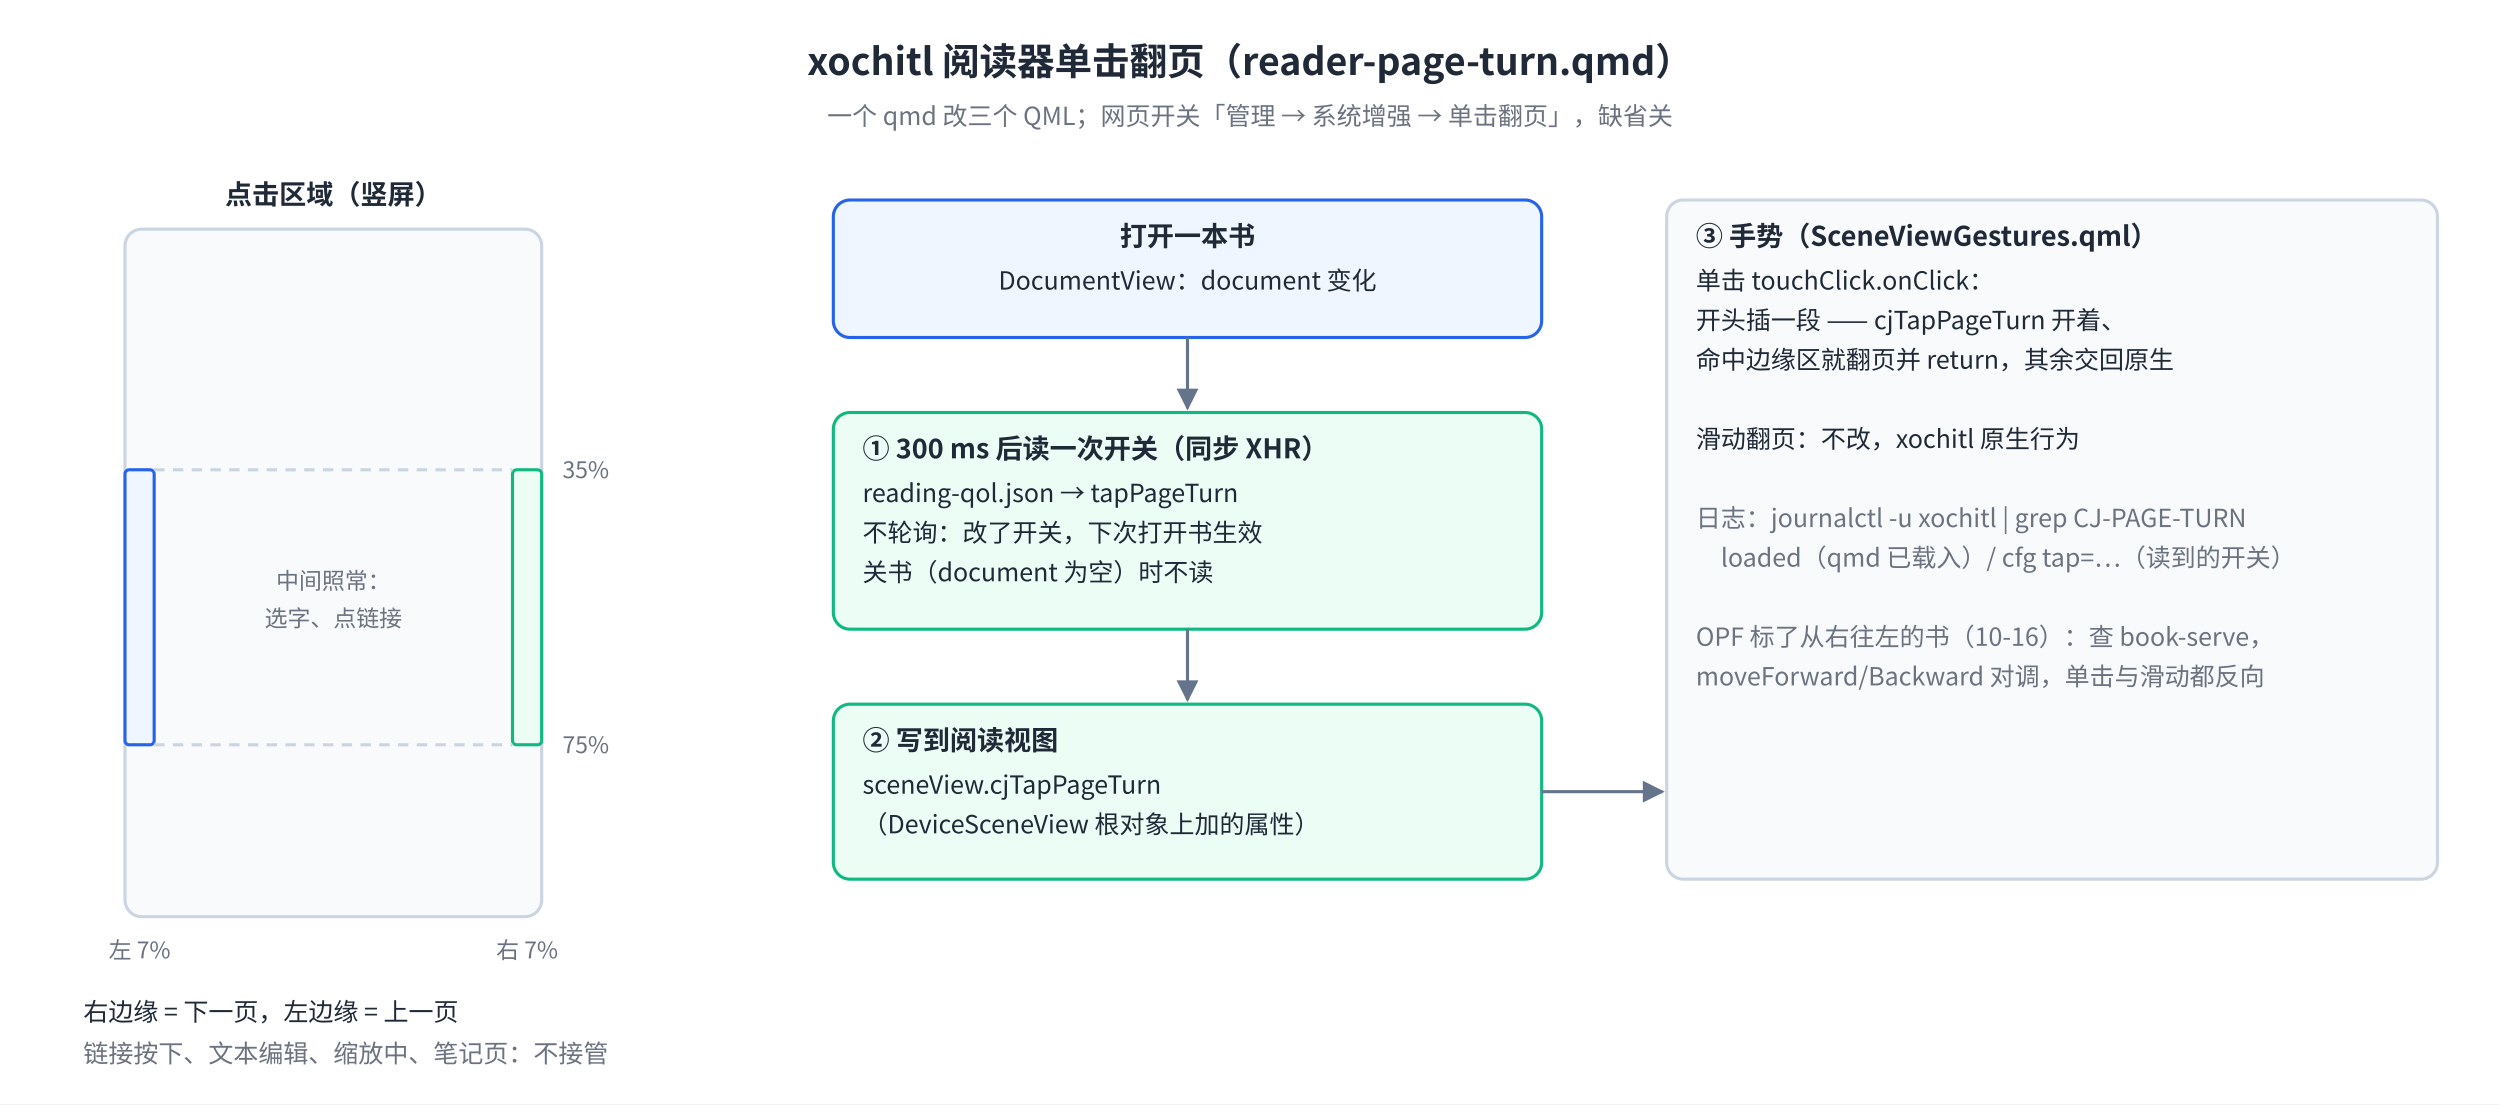
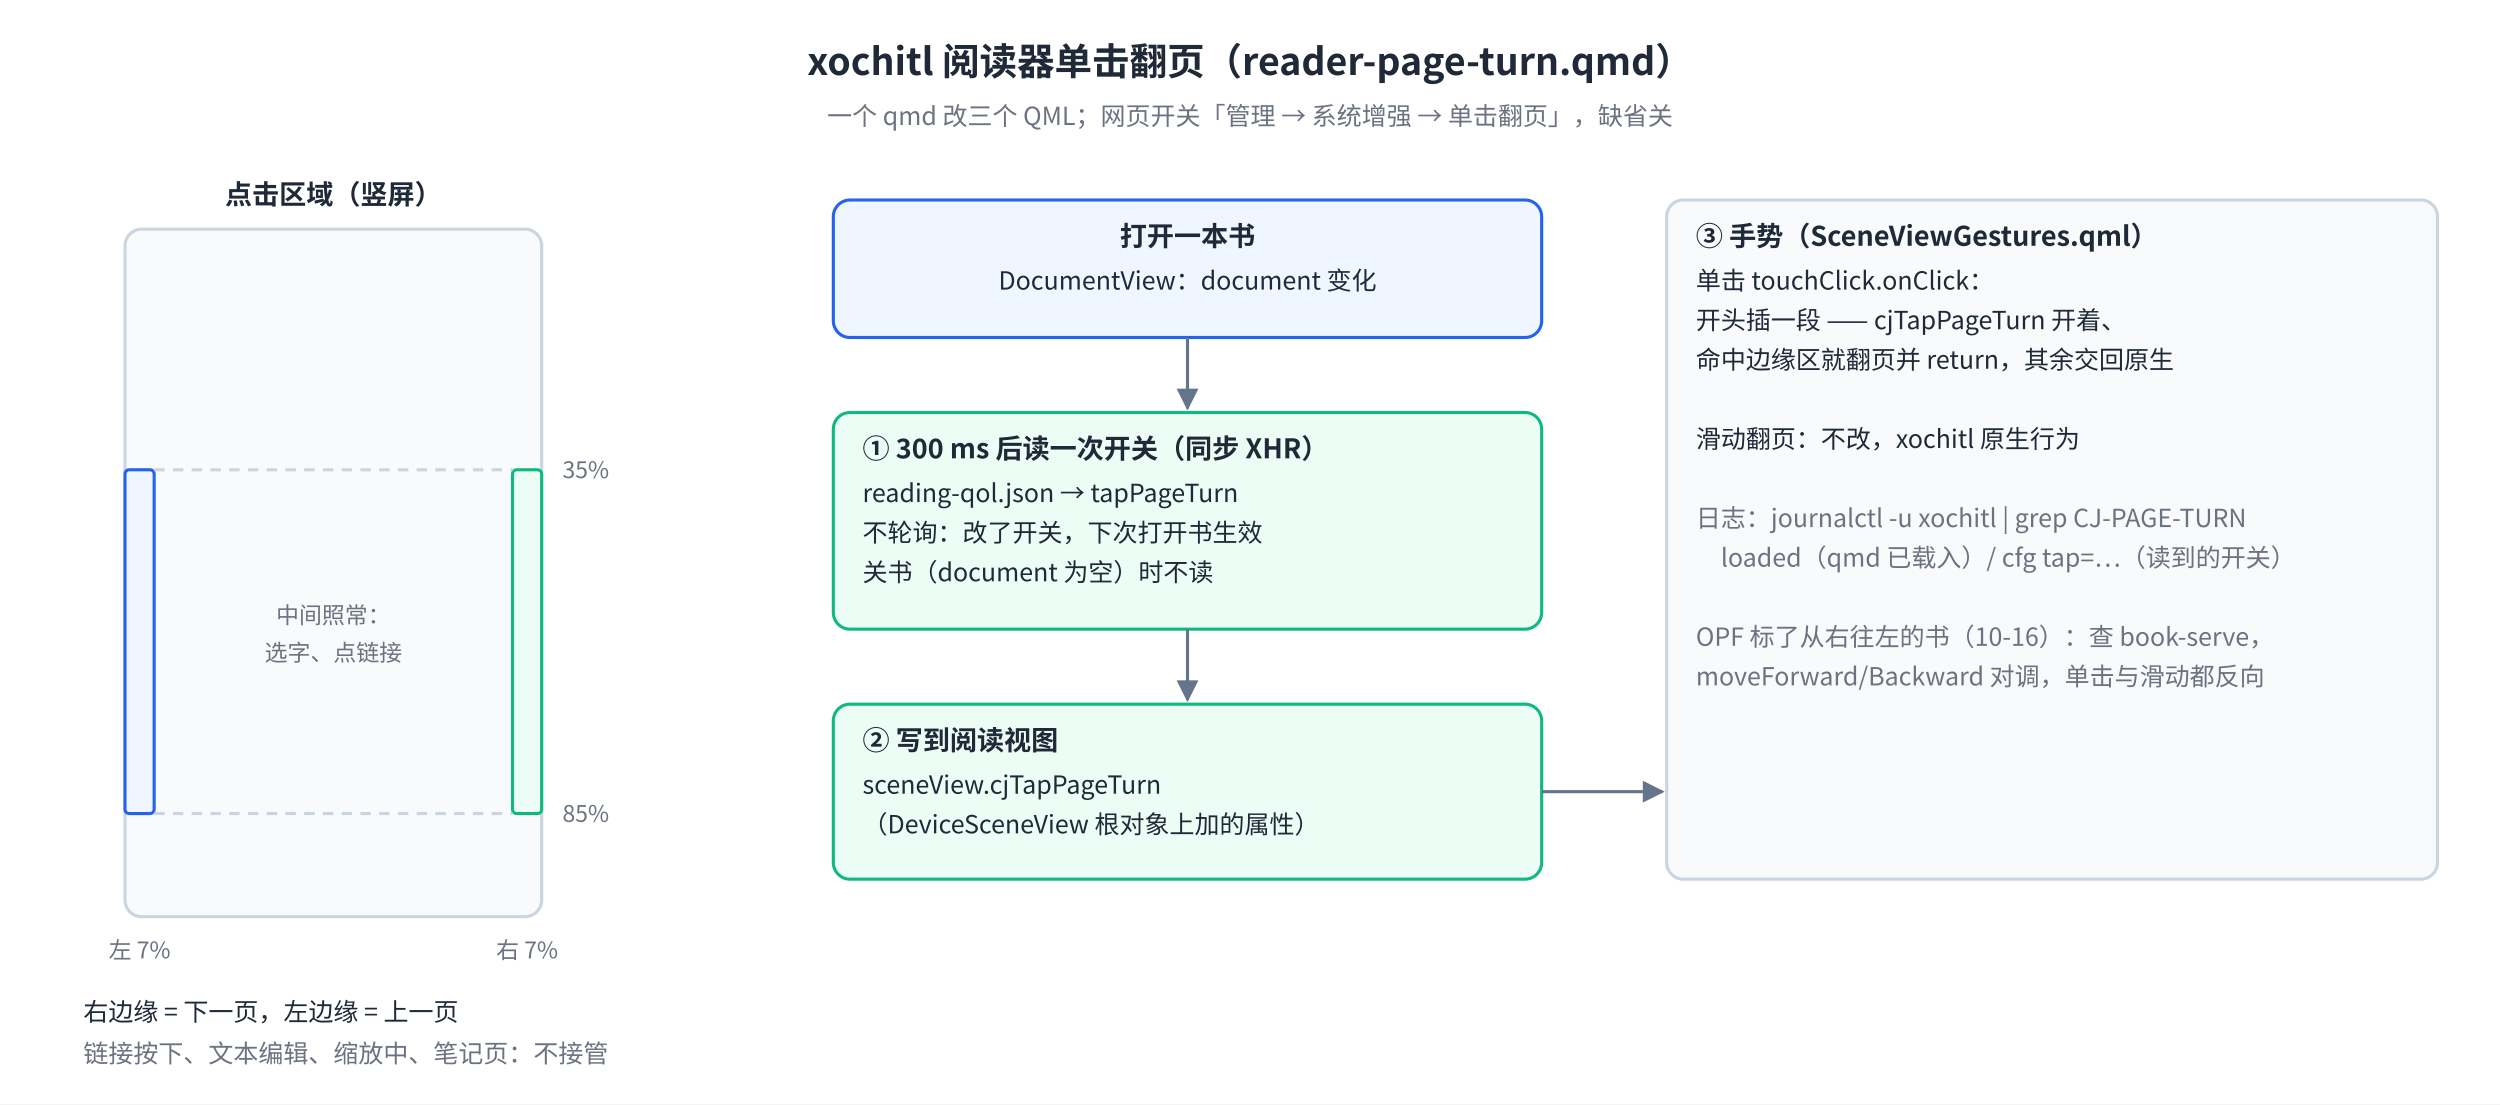
<svg xmlns="http://www.w3.org/2000/svg" viewBox="0 0 1200 530" font-family="Noto Sans SC, Noto Sans CJK SC, PingFang SC, sans-serif">
  <defs>
    <marker id="pt-arr" viewBox="0 0 10 10" refX="9" refY="5" markerWidth="7" markerHeight="7" orient="auto-start-reverse">
      <path d="M0,0 L10,5 L0,10 z" fill="#64748B" />
    </marker>
  </defs>
  <rect width="100%" height="100%" fill="#FFFFFF" />
  <text xml:space="preserve" x="600.0" y="36" font-size="18" font-weight="bold" fill="#1F2937" text-anchor="middle">xochitl 阅读器单击翻页（reader-page-turn.qmd）</text>
  <text xml:space="preserve" x="600.0" y="60" font-size="12" fill="#6B7280" text-anchor="middle">一个 qmd 改三个 QML；网页开关「管理 → 系统增强 → 单击翻页」，缺省关</text>
  <text xml:space="preserve" x="160" y="98" font-size="13" font-weight="bold" fill="#1F2937" text-anchor="middle">点击区域（竖屏）</text>
  <rect x="60" y="110" width="200" height="330" rx="8" fill="#F8FAFC" stroke="#CBD5E1" stroke-width="1.5" />
-   <rect x="60" y="225.5" width="14" height="132" rx="2" fill="#EFF6FF" stroke="#2563EB" stroke-width="1.5" />
-   <rect x="246" y="225.5" width="14" height="132" rx="2" fill="#ECFDF5" stroke="#10B981" stroke-width="1.5" />
+   <rect x="60" y="225.5" width="14" height="165" rx="2" fill="#EFF6FF" stroke="#2563EB" stroke-width="1.5" />
+   <rect x="246" y="225.5" width="14" height="165" rx="2" fill="#ECFDF5" stroke="#10B981" stroke-width="1.5" />
  <polyline points="74,225.5 246,225.5" fill="none" stroke="#CBD5E1" stroke-width="1.5" stroke-dasharray="5 4" />
-   <polyline points="74,357.5 246,357.5" fill="none" stroke="#CBD5E1" stroke-width="1.5" stroke-dasharray="5 4" />
+   <polyline points="74,390.5 246,390.5" fill="none" stroke="#CBD5E1" stroke-width="1.5" stroke-dasharray="5 4" />
  <text xml:space="preserve" x="270" y="229.5" font-size="11" fill="#6B7280" text-anchor="start">35%</text>
-   <text xml:space="preserve" x="270" y="361.5" font-size="11" fill="#6B7280" text-anchor="start">75%</text>
-   <text xml:space="preserve" x="160" y="282.75" font-size="11" fill="#6B7280" text-anchor="middle">中间照常：</text>
-   <text xml:space="preserve" x="160" y="300.75" font-size="11" fill="#6B7280" text-anchor="middle">选字、点链接</text>
+   <text xml:space="preserve" x="270" y="394.5" font-size="11" fill="#6B7280" text-anchor="start">85%</text>
+   <text xml:space="preserve" x="160" y="299.25" font-size="11" fill="#6B7280" text-anchor="middle">中间照常：</text>
+   <text xml:space="preserve" x="160" y="317.25" font-size="11" fill="#6B7280" text-anchor="middle">选字、点链接</text>
  <text xml:space="preserve" x="67" y="460" font-size="11" fill="#6B7280" text-anchor="middle">左 7%</text>
  <text xml:space="preserve" x="253" y="460" font-size="11" fill="#6B7280" text-anchor="middle">右 7%</text>
  <text xml:space="preserve" x="40" y="490" font-size="12" fill="#1F2937" text-anchor="start">右边缘 = 下一页，左边缘 = 上一页</text>
  <text xml:space="preserve" x="40" y="510" font-size="12" fill="#6B7280" text-anchor="start">链接按下、文本编辑、缩放中、笔记页：不接管</text>
  <rect x="400" y="96" width="340" height="66" rx="8" fill="#EFF6FF" stroke="#2563EB" stroke-width="1.5" />
  <text xml:space="preserve" x="570.0" y="118" font-size="13" font-weight="bold" fill="#1F2937" text-anchor="middle">打开一本书</text>
  <text xml:space="preserve" x="570.0" y="139" font-size="12" fill="#1F2937" text-anchor="middle">DocumentView：document 变化</text>
  <rect x="400" y="198" width="340" height="104" rx="8" fill="#ECFDF5" stroke="#10B981" stroke-width="1.5" />
  <text xml:space="preserve" x="414" y="220" font-size="13" font-weight="bold" fill="#1F2937" text-anchor="start">① 300 ms 后读一次开关（同步 XHR）</text>
  <text xml:space="preserve" x="414" y="241" font-size="12" fill="#1F2937" text-anchor="start">reading-qol.json → tapPageTurn</text>
  <text xml:space="preserve" x="414" y="260" font-size="12" fill="#1F2937" text-anchor="start">不轮询：改了开关，下次打开书生效</text>
  <text xml:space="preserve" x="414" y="279" font-size="12" fill="#1F2937" text-anchor="start">关书（document 为空）时不读</text>
  <rect x="400" y="338" width="340" height="84" rx="8" fill="#ECFDF5" stroke="#10B981" stroke-width="1.5" />
  <text xml:space="preserve" x="414" y="360" font-size="13" font-weight="bold" fill="#1F2937" text-anchor="start">② 写到阅读视图</text>
  <text xml:space="preserve" x="414" y="381" font-size="12" fill="#1F2937" text-anchor="start">sceneView.cjTapPageTurn</text>
  <text xml:space="preserve" x="414" y="400" font-size="12" fill="#1F2937" text-anchor="start">（DeviceSceneView 根对象上加的属性）</text>
  <polyline points="570,162 570,196" fill="none" stroke="#64748B" stroke-width="1.5" marker-end="url(#pt-arr)" />
  <polyline points="570,302 570,336" fill="none" stroke="#64748B" stroke-width="1.5" marker-end="url(#pt-arr)" />
  <rect x="800" y="96" width="370" height="326" rx="8" fill="#F8FAFC" stroke="#CBD5E1" stroke-width="1.5" />
  <text xml:space="preserve" x="814" y="118" font-size="13" font-weight="bold" fill="#1F2937" text-anchor="start">③ 手势（SceneViewGestures.qml）</text>
  <text xml:space="preserve" x="814" y="139" font-size="12" fill="#1F2937" text-anchor="start">单击 touchClick.onClick：</text>
  <text xml:space="preserve" x="814" y="158" font-size="12" fill="#1F2937" text-anchor="start">开头插一段 —— cjTapPageTurn 开着、</text>
  <text xml:space="preserve" x="814" y="177" font-size="12" fill="#1F2937" text-anchor="start">命中边缘区就翻页并 return，其余交回原生</text>
  <text xml:space="preserve" x="814" y="196" font-size="12" fill="#1F2937" text-anchor="start" />
  <text xml:space="preserve" x="814" y="215" font-size="12" fill="#1F2937" text-anchor="start">滑动翻页：不改，xochitl 原生行为</text>
  <text xml:space="preserve" x="814" y="234" font-size="12" fill="#1F2937" text-anchor="start" />
  <text xml:space="preserve" x="814" y="253" font-size="12" fill="#6B7280" text-anchor="start">日志：journalctl -u xochitl | grep CJ-PAGE-TURN</text>
  <text xml:space="preserve" x="814" y="272" font-size="12" fill="#6B7280" text-anchor="start">　loaded（qmd 已载入）/ cfg tap=…（读到的开关）</text>
  <text xml:space="preserve" x="814" y="291" font-size="12" fill="#1F2937" text-anchor="start" />
  <text xml:space="preserve" x="814" y="310" font-size="12" fill="#6B7280" text-anchor="start">OPF 标了从右往左的书（10-16）：查 book-serve，</text>
  <text xml:space="preserve" x="814" y="329" font-size="12" fill="#6B7280" text-anchor="start">moveForward/Backward 对调，单击与滑动都反向</text>
  <polyline points="740,380 798,380" fill="none" stroke="#64748B" stroke-width="1.5" marker-end="url(#pt-arr)" />
</svg>
